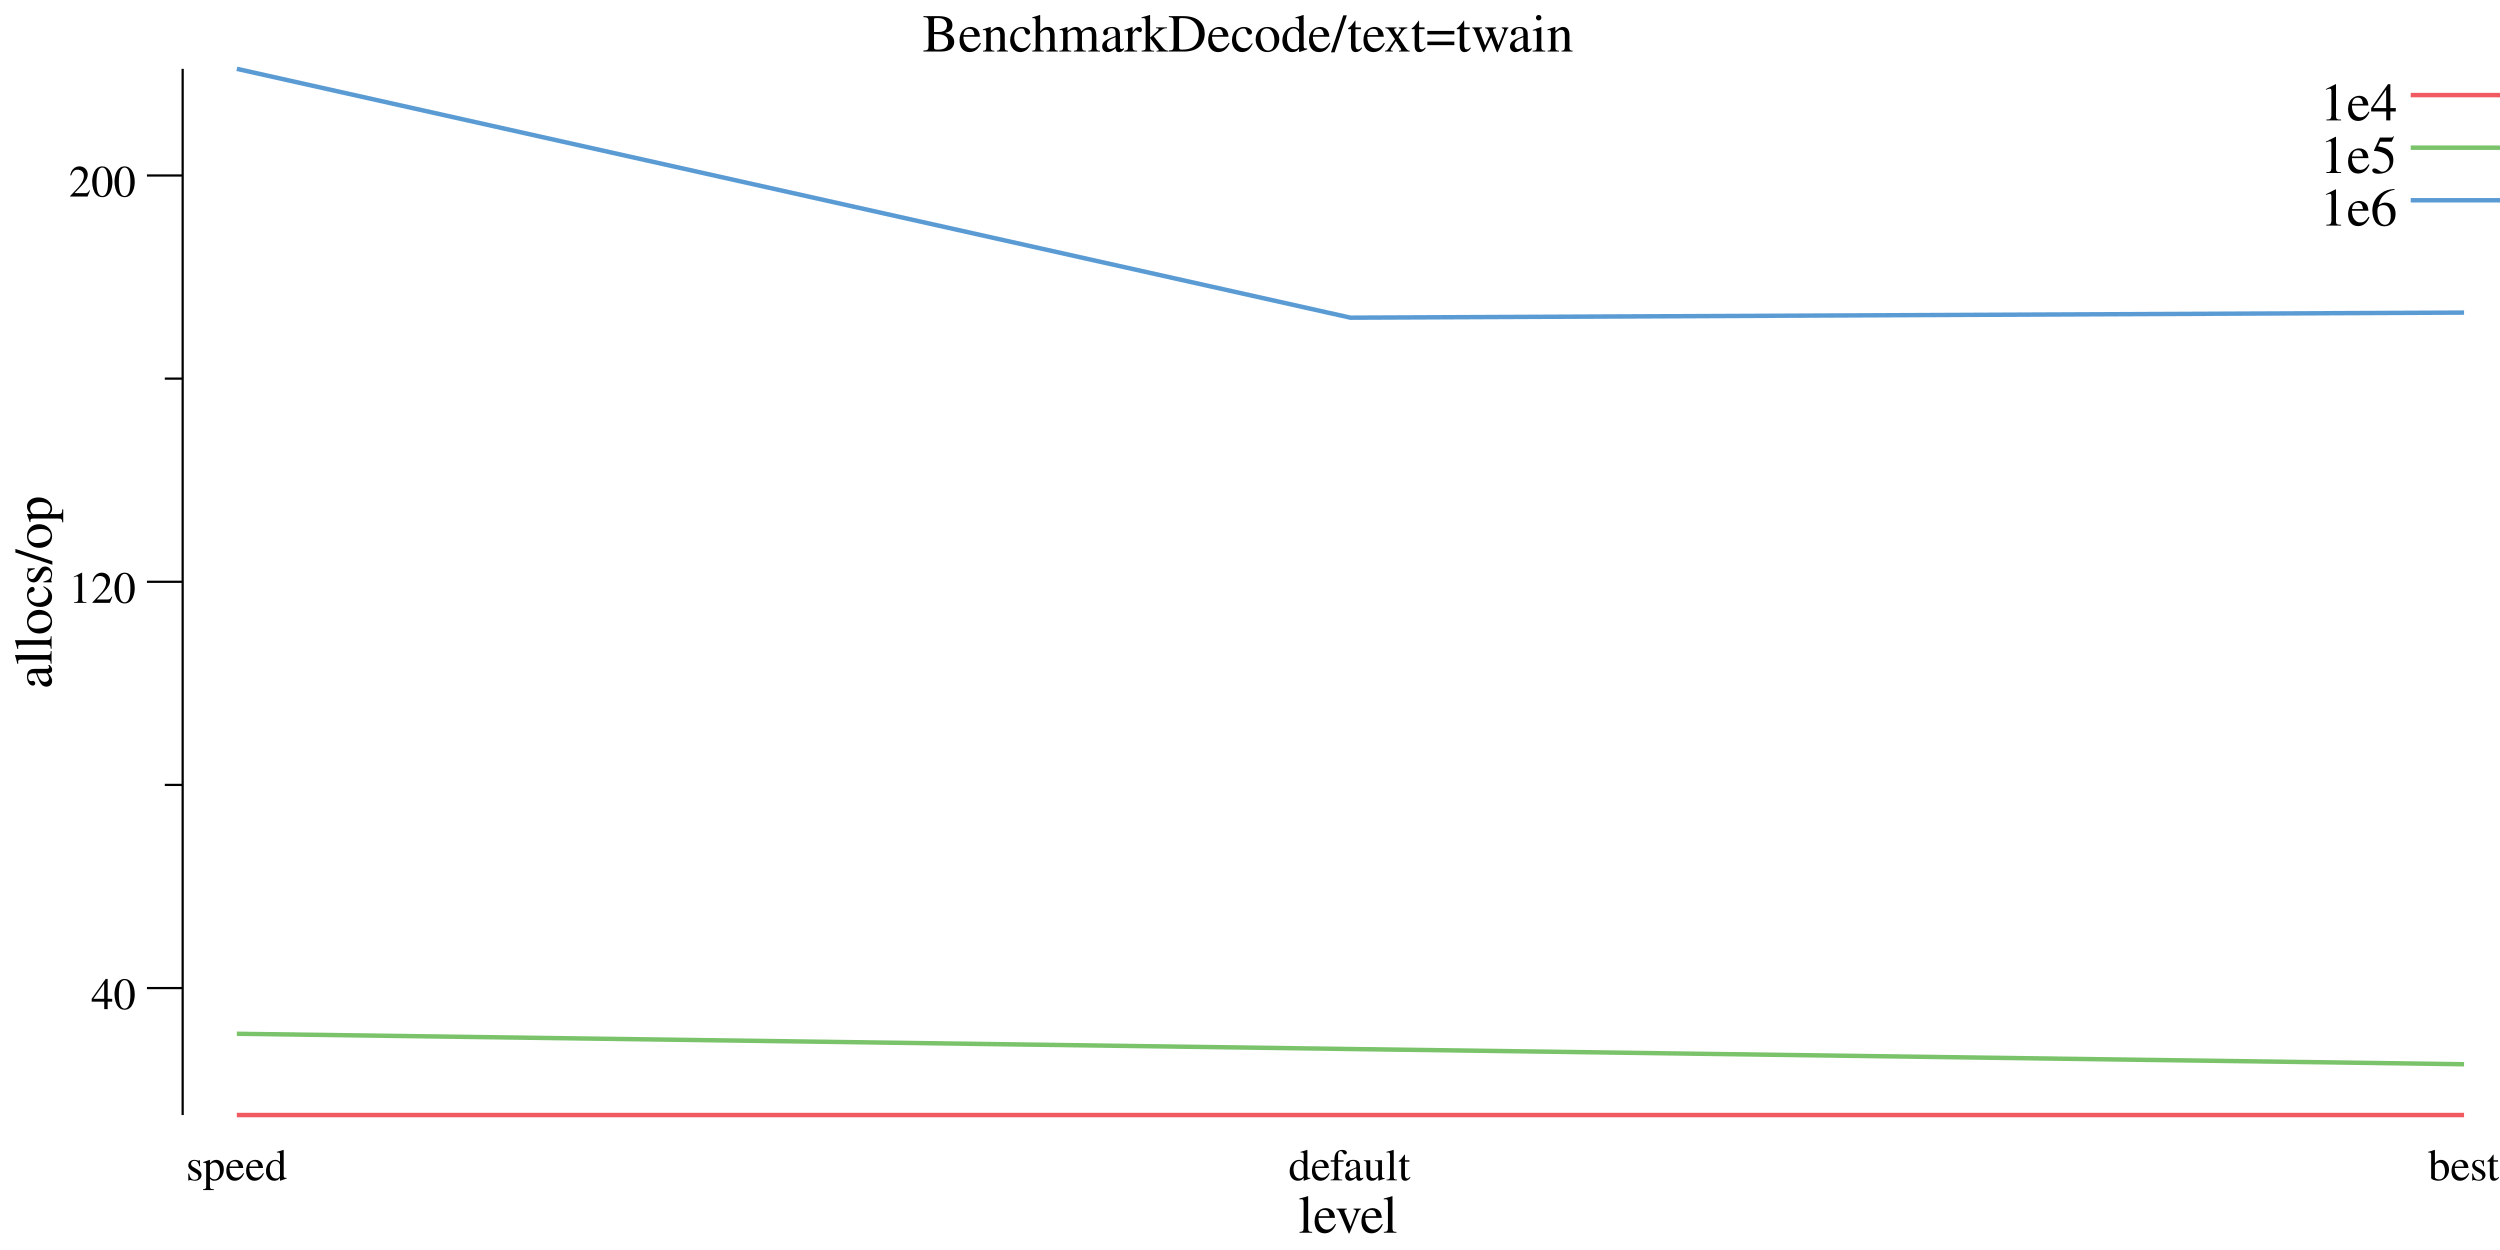
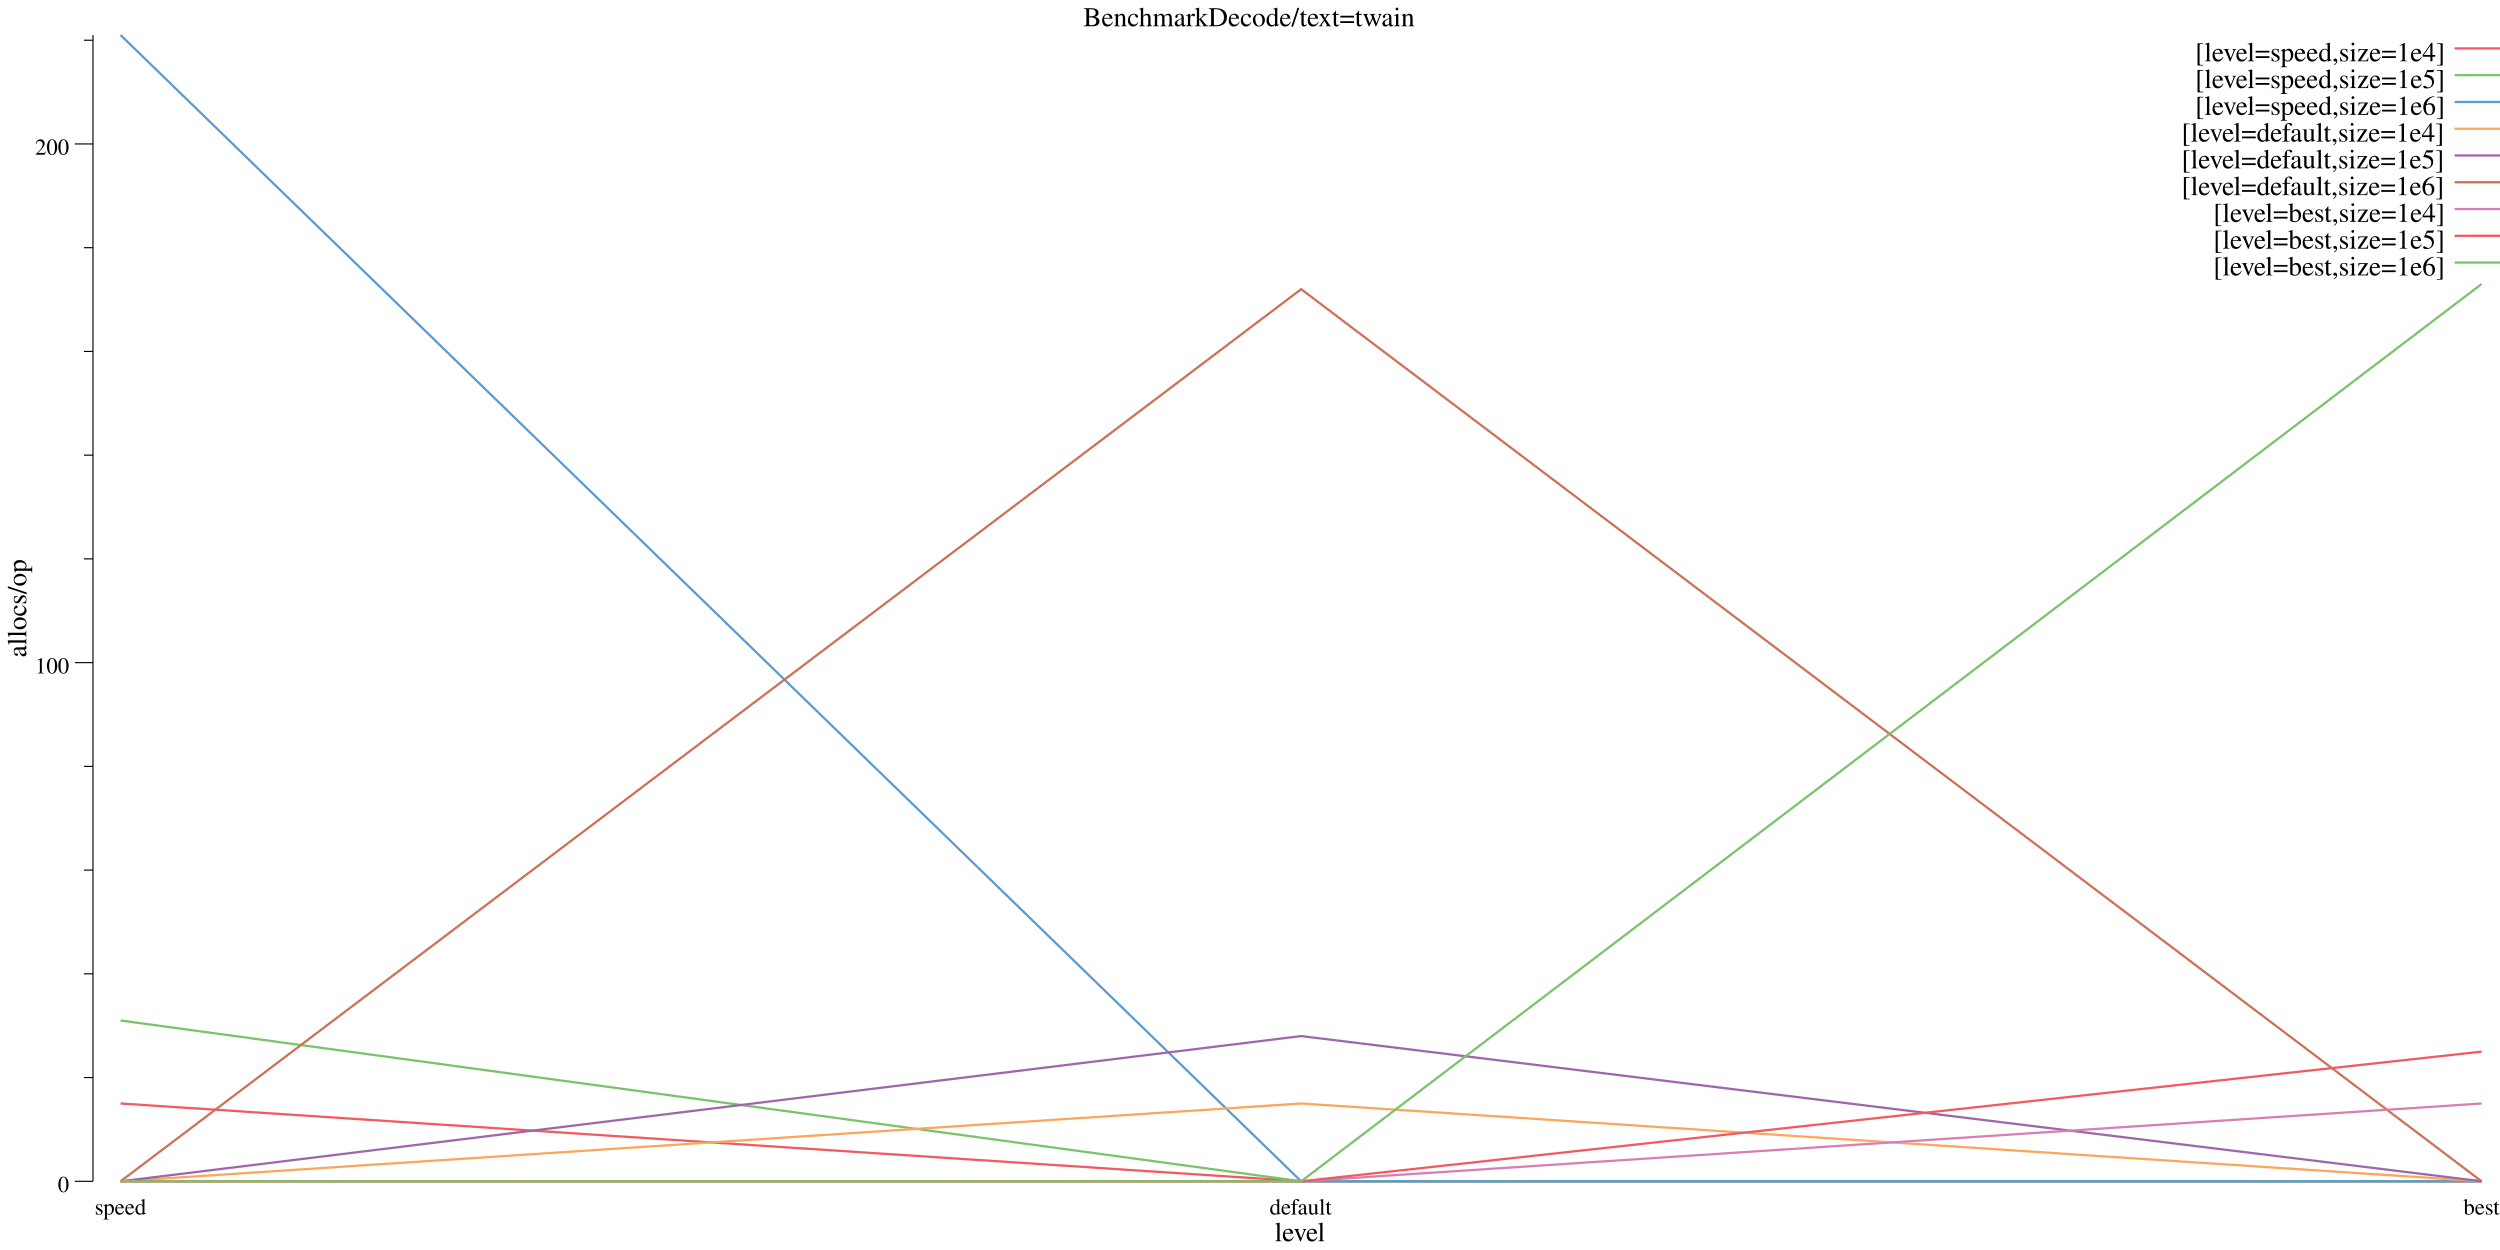
- <svg xmlns="http://www.w3.org/2000/svg" width="560pt" height="280pt" viewBox="0 0 560 280">
-   <g transform="scale(1, -1) translate(0, -280)">
-     <path d="M0,0L560,0L560,280L0,280Z" style="fill:#FFFFFF" />
-     <text x="206.64" y="-268.45" transform="scale(1, -1)" style="font-family:Times;font-weight:normal;font-style:normal;font-size:12px">BenchmarkDecode/text=twain</text>
-     <text x="290.84" y="-3.861" transform="scale(1, -1)" style="font-family:Times;font-weight:normal;font-style:normal;font-size:12px">level</text>
+ <svg xmlns="http://www.w3.org/2000/svg" width="1100pt" height="550pt" viewBox="0 0 1100 550">
+   <g transform="scale(1, -1) translate(0, -550)">
+     <path d="M0,0L1100,0L1100,550L0,550Z" style="fill:#FFFFFF" />
+     <text x="476.64" y="-538.45" transform="scale(1, -1)" style="font-family:Times;font-weight:normal;font-style:normal;font-size:12px">BenchmarkDecode/text=twain</text>
+     <text x="560.84" y="-3.861" transform="scale(1, -1)" style="font-family:Times;font-weight:normal;font-style:normal;font-size:12px">level</text>
    <text x="41.666" y="-15.602" transform="scale(1, -1)" style="font-family:Times;font-weight:normal;font-style:normal;font-size:10px">speed</text>
-     <text x="288.62" y="-15.602" transform="scale(1, -1)" style="font-family:Times;font-weight:normal;font-style:normal;font-size:10px">default</text>
-     <text x="543.89" y="-15.602" transform="scale(1, -1)" style="font-family:Times;font-weight:normal;font-style:normal;font-size:10px">best</text>
+     <text x="558.62" y="-15.602" transform="scale(1, -1)" style="font-family:Times;font-weight:normal;font-style:normal;font-size:10px">default</text>
+     <text x="1083.9" y="-15.602" transform="scale(1, -1)" style="font-family:Times;font-weight:normal;font-style:normal;font-size:10px">best</text>
    <g transform="rotate(90)">
-       <text x="125.75" y="11.555" transform="scale(1, -1)" style="font-family:Times;font-weight:normal;font-style:normal;font-size:12px">allocs/op</text>
+       <text x="260.75" y="11.555" transform="scale(1, -1)" style="font-family:Times;font-weight:normal;font-style:normal;font-size:12px">allocs/op</text>
    </g>
-     <text x="20.416" y="-53.95" transform="scale(1, -1)" style="font-family:Times;font-weight:normal;font-style:normal;font-size:10px">40</text>
-     <text x="15.416" y="-144.96" transform="scale(1, -1)" style="font-family:Times;font-weight:normal;font-style:normal;font-size:10px">120</text>
-     <text x="15.416" y="-235.97" transform="scale(1, -1)" style="font-family:Times;font-weight:normal;font-style:normal;font-size:10px">200</text>
-     <path d="M32.916,58.671L40.916,58.671" style="fill:none;stroke:#000000;stroke-width:0.5" />
-     <path d="M32.916,149.68L40.916,149.68" style="fill:none;stroke:#000000;stroke-width:0.5" />
-     <path d="M32.916,240.69L40.916,240.69" style="fill:none;stroke:#000000;stroke-width:0.5" />
-     <path d="M36.916,104.18L40.916,104.18" style="fill:none;stroke:#000000;stroke-width:0.5" />
-     <path d="M36.916,195.19L40.916,195.19" style="fill:none;stroke:#000000;stroke-width:0.5" />
-     <path d="M40.916,30.23L40.916,264.58" style="fill:none;stroke:#000000;stroke-width:0.5" />
-     <path d="M53.05,30.23L302.5,30.23L551.95,30.23" style="fill:none;stroke:#F15A60" />
-     <path d="M53.05,48.433L302.5,45.02L551.95,41.607" style="fill:none;stroke:#7AC36A" />
-     <path d="M53.05,264.58L302.5,208.84L551.95,209.98" style="fill:none;stroke:#5A9BD4" />
-     <path d="M540,258.7L560,258.7" style="fill:none;stroke:#F15A60" />
-     <text x="519.67" y="-253.03" transform="scale(1, -1)" style="font-family:Times;font-weight:normal;font-style:normal;font-size:12px">1e4</text>
-     <path d="M540,246.92L560,246.92" style="fill:none;stroke:#7AC36A" />
-     <text x="519.67" y="-241.25" transform="scale(1, -1)" style="font-family:Times;font-weight:normal;font-style:normal;font-size:12px">1e5</text>
-     <path d="M540,235.14L560,235.14" style="fill:none;stroke:#5A9BD4" />
-     <text x="519.67" y="-229.47" transform="scale(1, -1)" style="font-family:Times;font-weight:normal;font-style:normal;font-size:12px">1e6</text>
+     <text x="25.416" y="-25.509" transform="scale(1, -1)" style="font-family:Times;font-weight:normal;font-style:normal;font-size:10px">0</text>
+     <text x="15.416" y="-253.72" transform="scale(1, -1)" style="font-family:Times;font-weight:normal;font-style:normal;font-size:10px">100</text>
+     <text x="15.416" y="-481.94" transform="scale(1, -1)" style="font-family:Times;font-weight:normal;font-style:normal;font-size:10px">200</text>
+     <path d="M32.916,30.23L40.916,30.23" style="fill:none;stroke:#000000;stroke-width:0.5" />
+     <path d="M32.916,258.44L40.916,258.44" style="fill:none;stroke:#000000;stroke-width:0.5" />
+     <path d="M32.916,486.66L40.916,486.66" style="fill:none;stroke:#000000;stroke-width:0.5" />
+     <path d="M36.916,75.873L40.916,75.873" style="fill:none;stroke:#000000;stroke-width:0.5" />
+     <path d="M36.916,121.52L40.916,121.52" style="fill:none;stroke:#000000;stroke-width:0.5" />
+     <path d="M36.916,167.16L40.916,167.16" style="fill:none;stroke:#000000;stroke-width:0.5" />
+     <path d="M36.916,212.8L40.916,212.8" style="fill:none;stroke:#000000;stroke-width:0.5" />
+     <path d="M36.916,304.09L40.916,304.09" style="fill:none;stroke:#000000;stroke-width:0.5" />
+     <path d="M36.916,349.73L40.916,349.73" style="fill:none;stroke:#000000;stroke-width:0.5" />
+     <path d="M36.916,395.37L40.916,395.37" style="fill:none;stroke:#000000;stroke-width:0.5" />
+     <path d="M36.916,441.02L40.916,441.02" style="fill:none;stroke:#000000;stroke-width:0.5" />
+     <path d="M36.916,532.3L40.916,532.3" style="fill:none;stroke:#000000;stroke-width:0.5" />
+     <path d="M40.916,30.23L40.916,534.58" style="fill:none;stroke:#000000;stroke-width:0.5" />
+     <path d="M53.05,64.463L572.5,30.23L1091.9,30.23" style="fill:none;stroke:#F15A60" />
+     <path d="M53.05,100.98L572.5,30.23L1091.9,30.23" style="fill:none;stroke:#7AC36A" />
+     <path d="M53.05,534.58L572.5,30.23L1091.9,30.23" style="fill:none;stroke:#5A9BD4" />
+     <path d="M53.05,30.23L572.5,64.463L1091.9,30.23" style="fill:none;stroke:#FAA75B" />
+     <path d="M53.05,30.23L572.5,94.13L1091.9,30.23" style="fill:none;stroke:#9E67AB" />
+     <path d="M53.05,30.23L572.5,422.76L1091.9,30.23" style="fill:none;stroke:#CE7058" />
+     <path d="M53.05,30.23L572.5,30.23L1091.9,64.463" style="fill:none;stroke:#D77FB4" />
+     <path d="M53.05,30.23L572.5,30.23L1091.9,87.284" style="fill:none;stroke:#F15A60" />
+     <path d="M53.05,30.23L572.5,30.23L1091.9,425.04" style="fill:none;stroke:#7AC36A" />
+     <path d="M1080,528.7L1100,528.7" style="fill:none;stroke:#F15A60" />
+     <text x="965.85" y="-523.03" transform="scale(1, -1)" style="font-family:Times;font-weight:normal;font-style:normal;font-size:12px">[level=speed,size=1e4]</text>
+     <path d="M1080,516.92L1100,516.92" style="fill:none;stroke:#7AC36A" />
+     <text x="965.85" y="-511.25" transform="scale(1, -1)" style="font-family:Times;font-weight:normal;font-style:normal;font-size:12px">[level=speed,size=1e5]</text>
+     <path d="M1080,505.14L1100,505.14" style="fill:none;stroke:#5A9BD4" />
+     <text x="965.85" y="-499.47" transform="scale(1, -1)" style="font-family:Times;font-weight:normal;font-style:normal;font-size:12px">[level=speed,size=1e6]</text>
+     <path d="M1080,493.36L1100,493.36" style="fill:none;stroke:#FAA75B" />
+     <text x="959.85" y="-487.7" transform="scale(1, -1)" style="font-family:Times;font-weight:normal;font-style:normal;font-size:12px">[level=default,size=1e4]</text>
+     <path d="M1080,481.59L1100,481.59" style="fill:none;stroke:#9E67AB" />
+     <text x="959.85" y="-475.92" transform="scale(1, -1)" style="font-family:Times;font-weight:normal;font-style:normal;font-size:12px">[level=default,size=1e5]</text>
+     <path d="M1080,469.81L1100,469.81" style="fill:none;stroke:#CE7058" />
+     <text x="959.85" y="-464.14" transform="scale(1, -1)" style="font-family:Times;font-weight:normal;font-style:normal;font-size:12px">[level=default,size=1e6]</text>
+     <path d="M1080,458.03L1100,458.03" style="fill:none;stroke:#D77FB4" />
+     <text x="973.84" y="-452.37" transform="scale(1, -1)" style="font-family:Times;font-weight:normal;font-style:normal;font-size:12px">[level=best,size=1e4]</text>
+     <path d="M1080,446.25L1100,446.25" style="fill:none;stroke:#F15A60" />
+     <text x="973.84" y="-440.59" transform="scale(1, -1)" style="font-family:Times;font-weight:normal;font-style:normal;font-size:12px">[level=best,size=1e5]</text>
+     <path d="M1080,434.48L1100,434.48" style="fill:none;stroke:#7AC36A" />
+     <text x="973.84" y="-428.81" transform="scale(1, -1)" style="font-family:Times;font-weight:normal;font-style:normal;font-size:12px">[level=best,size=1e6]</text>
  </g>
</svg>
